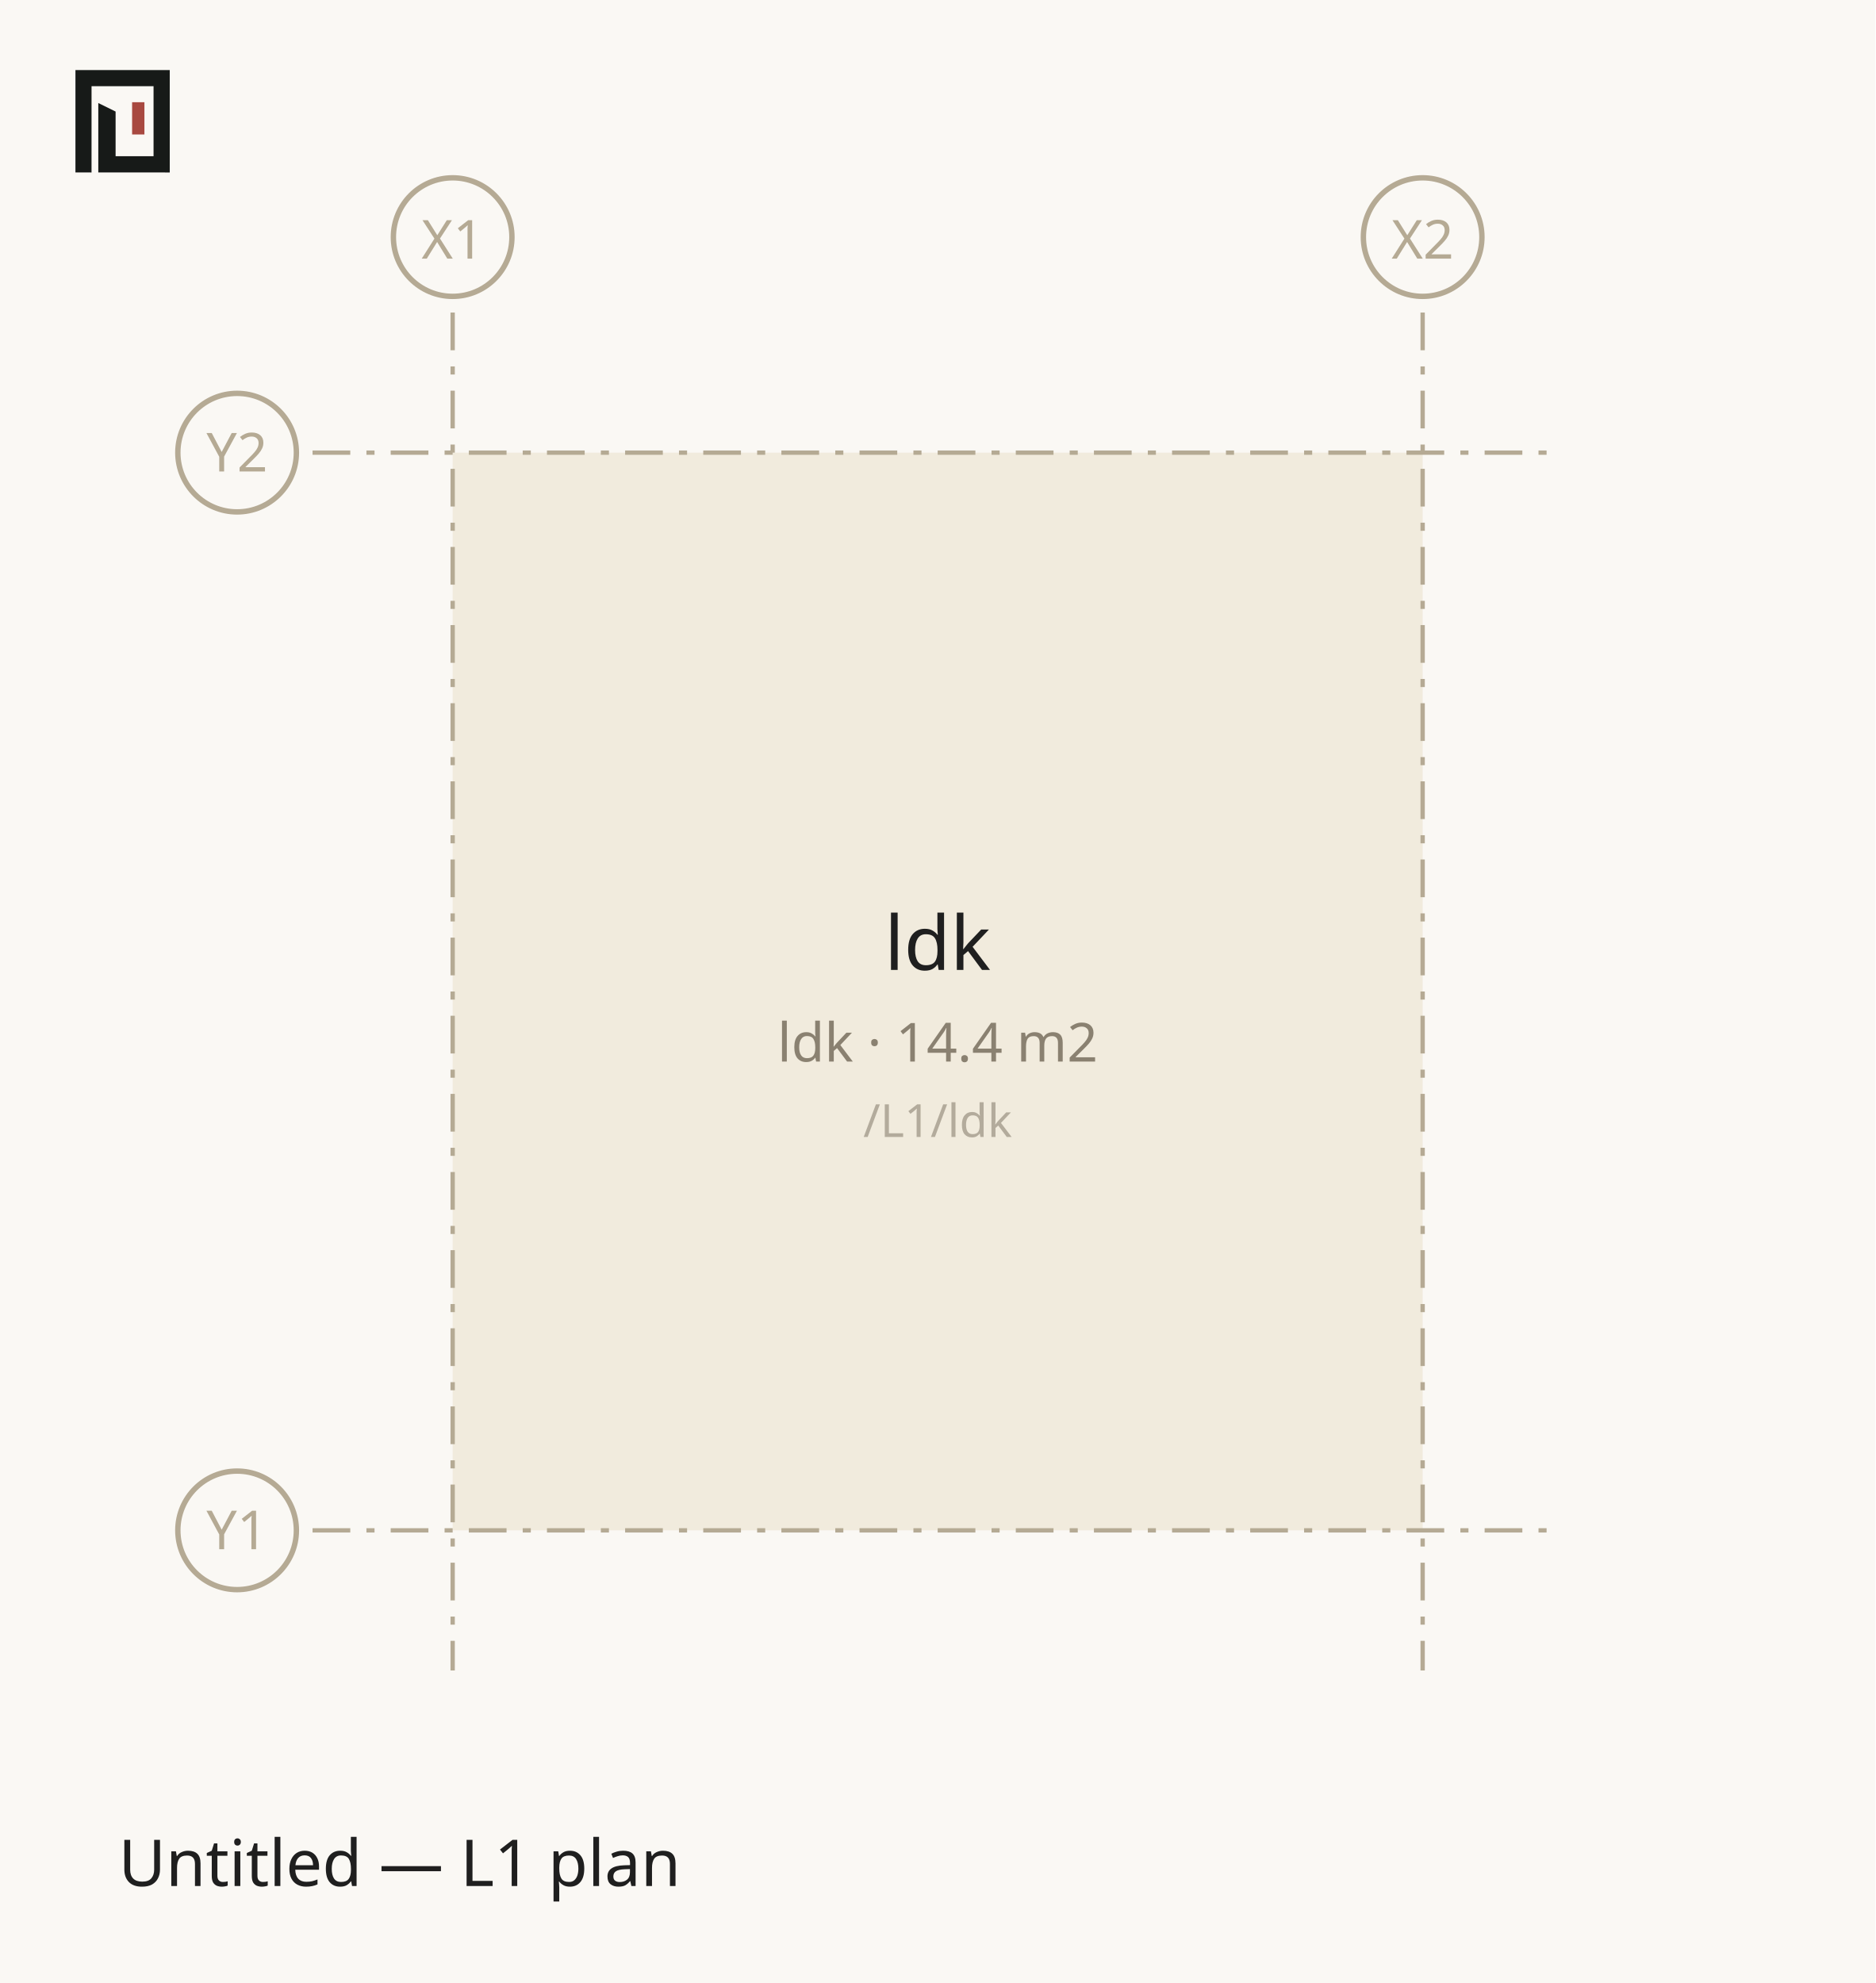
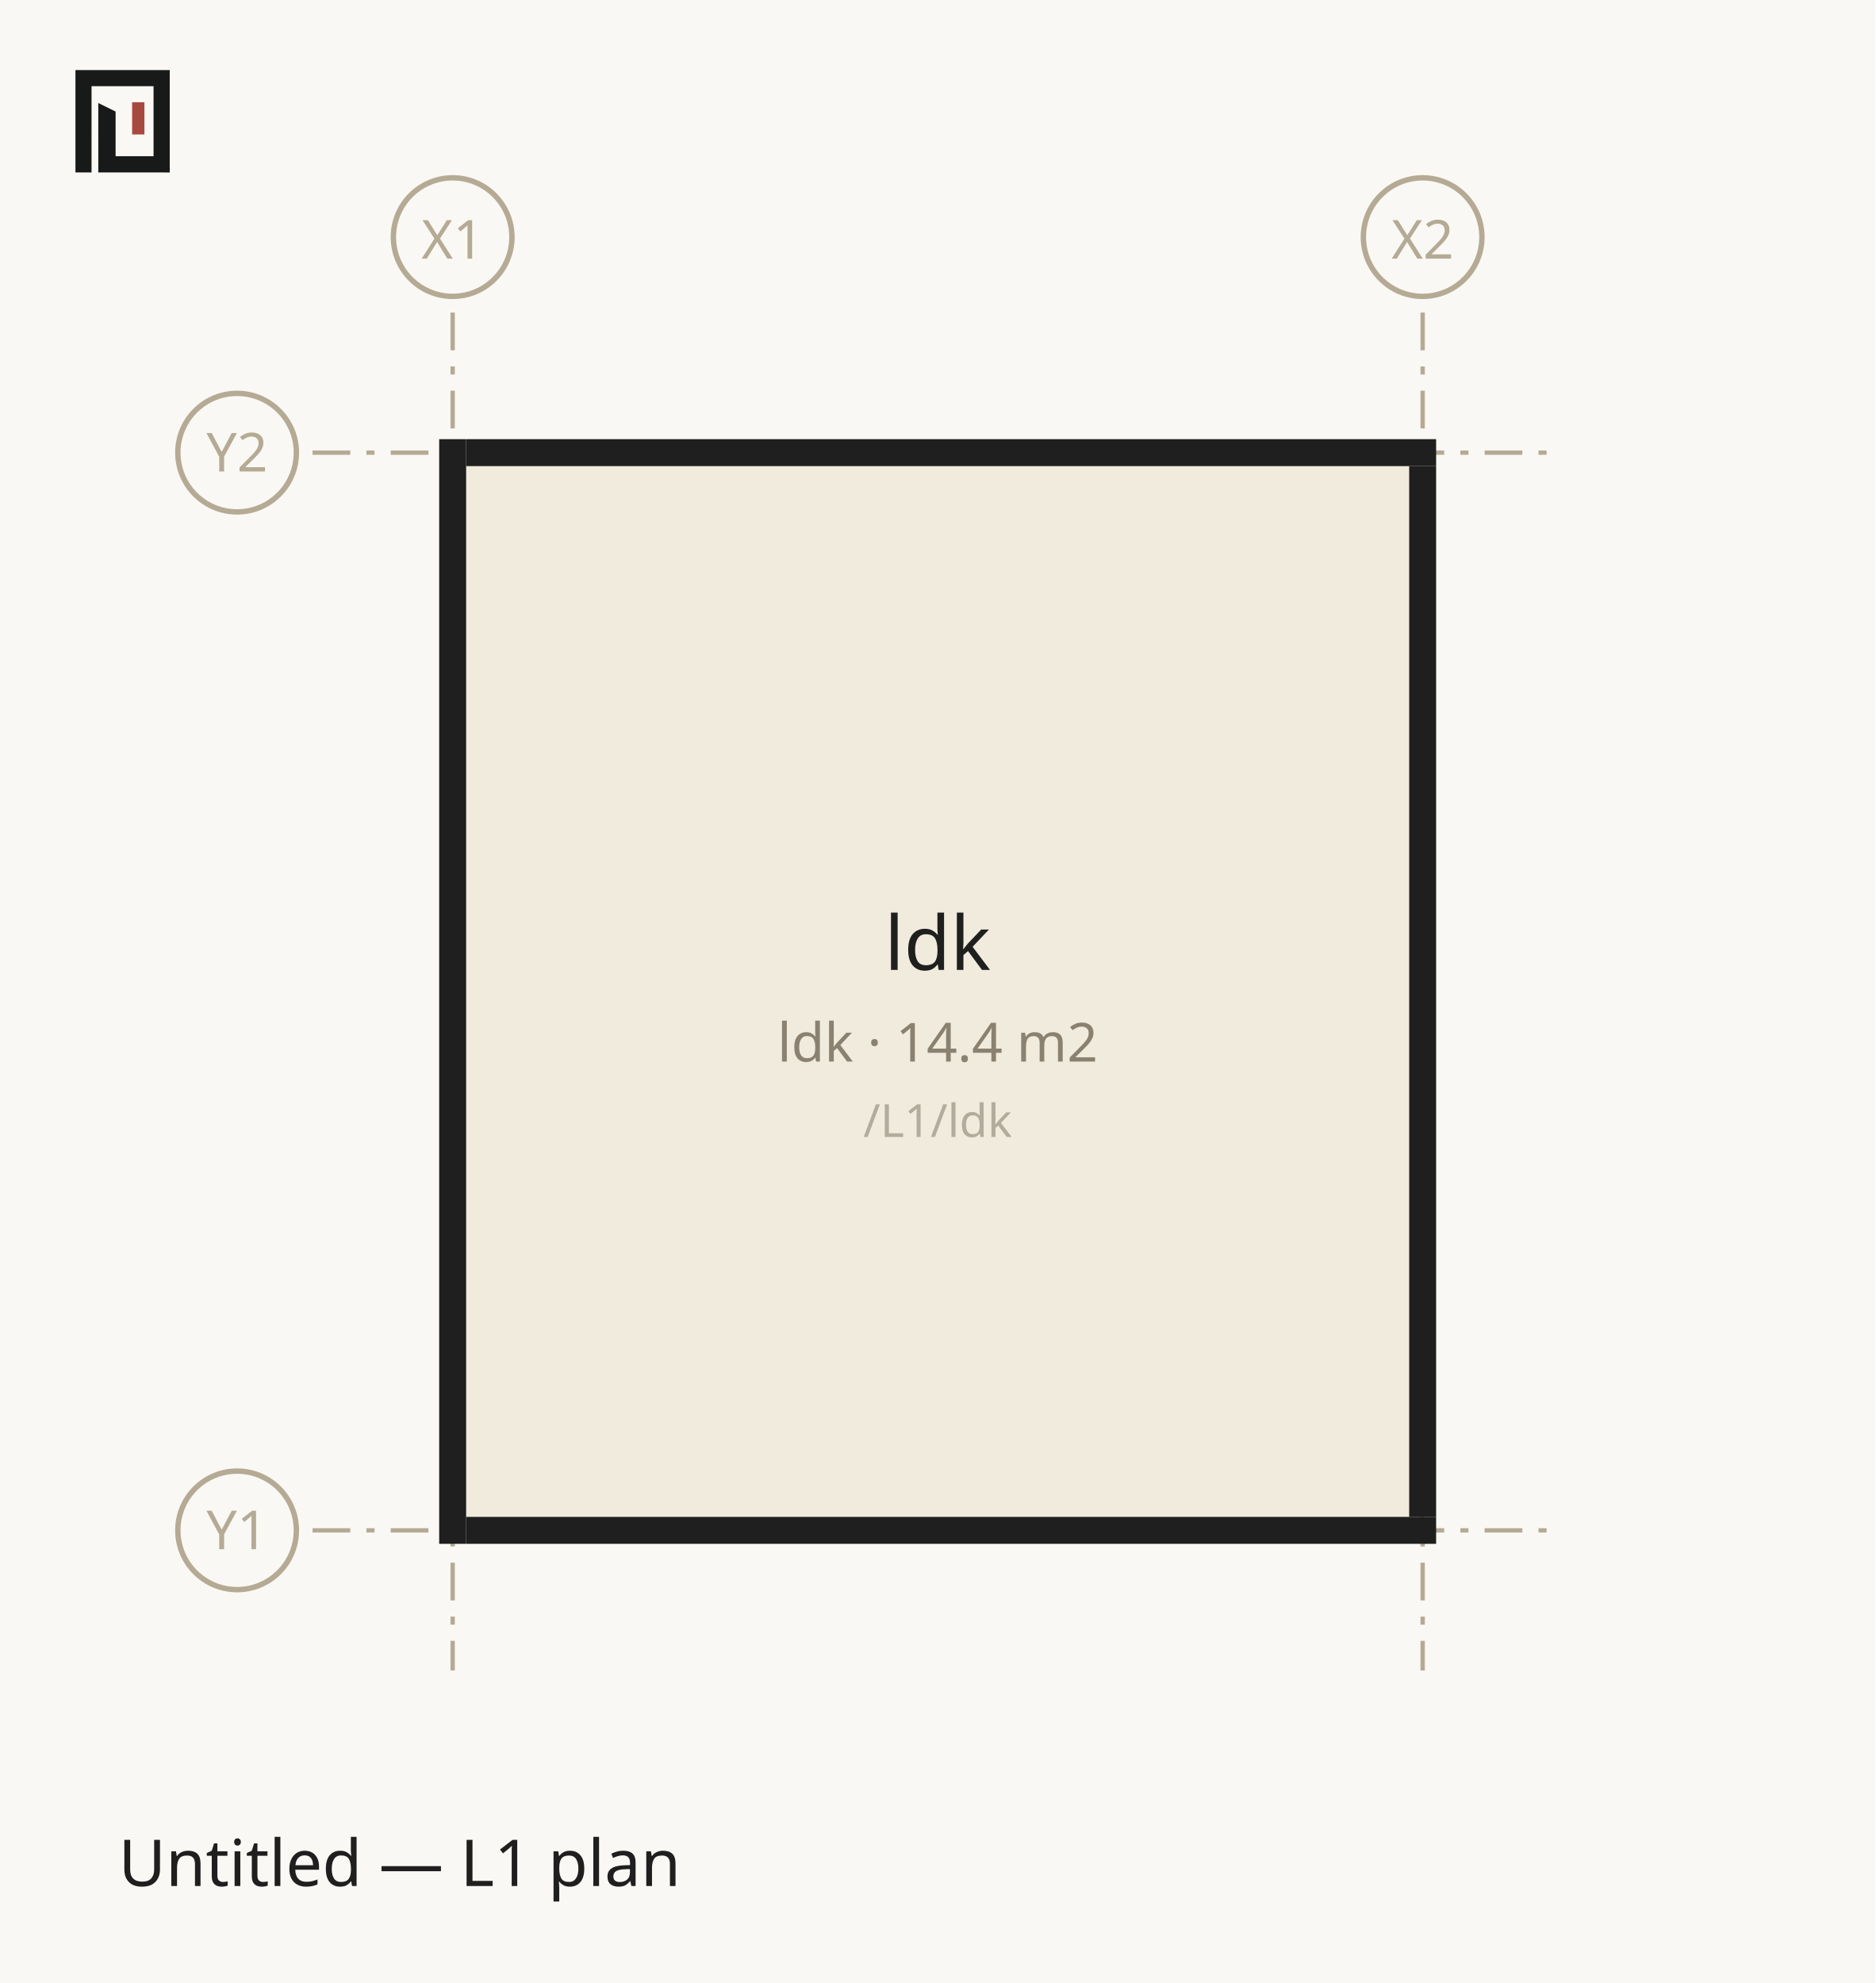
<svg xmlns="http://www.w3.org/2000/svg" width="348" height="368" viewBox="0 0 348 368" font-family="'Hiragino Sans','Noto Sans JP',sans-serif">
  <rect width="348" height="368" fill="#faf8f4" />
  <g transform="translate(9.11 9.27) scale(0.02179)">
    <path d="M1027.53 171.361L224.461 171.363L224.392 1043.39L361.454 1043.42L361.567 308.689L889.587 308.679L889.581 904.864L566.4 904.876L566.387 524.585L419.01 452.015L419.047 1043.39L1027.51 1043.43L1027.53 171.361Z" fill="#171A18" />
    <path d="M707 445.022L811.864 445L811.858 613.697C811.831 648.974 812.209 684.759 811.831 720L707.005 719.933L707 445.022Z" fill="#A84940" />
  </g>
  <path d="M 84 284 L 264 284 L 264 84 L 84 84 Z" fill="#f1ebdd" />
  <line x1="84" y1="58" x2="84" y2="310" stroke="#b5aa94" stroke-width="0.8" stroke-dasharray="7 3 1.5 3" />
  <circle cx="84" cy="44" r="11" fill="none" stroke="#b5aa94" stroke-width="1" />
  <text x="84" y="48" text-anchor="middle" font-size="10" fill="#b5aa94">X1</text>
  <line x1="264" y1="58" x2="264" y2="310" stroke="#b5aa94" stroke-width="0.8" stroke-dasharray="7 3 1.5 3" />
  <circle cx="264" cy="44" r="11" fill="none" stroke="#b5aa94" stroke-width="1" />
  <text x="264" y="48" text-anchor="middle" font-size="10" fill="#b5aa94">X2</text>
  <line x1="58" y1="284" x2="290" y2="284" stroke="#b5aa94" stroke-width="0.8" stroke-dasharray="7 3 1.5 3" />
  <circle cx="44" cy="284" r="11" fill="none" stroke="#b5aa94" stroke-width="1" />
  <text x="44" y="287.5" text-anchor="middle" font-size="10" fill="#b5aa94">Y1</text>
  <line x1="58" y1="84" x2="290" y2="84" stroke="#b5aa94" stroke-width="0.8" stroke-dasharray="7 3 1.5 3" />
  <circle cx="44" cy="84" r="11" fill="none" stroke="#b5aa94" stroke-width="1" />
  <text x="44" y="87.5" text-anchor="middle" font-size="10" fill="#b5aa94">Y2</text>
+   <path d="M 86.5 281.5 L 266.5 281.5 L 266.5 286.5 L 86.5 286.5 Z" fill="#1f1f1f" />
+   <path d="M 261.5 281.5 L 261.5 86.5 L 266.5 86.5 L 266.5 281.5 Z" fill="#1f1f1f" />
+   <path d="M 86.5 81.5 L 266.5 81.5 L 266.5 86.5 L 86.5 86.5 Z" fill="#1f1f1f" />
+   <path d="M 81.5 286.5 L 81.5 81.5 L 86.5 81.5 L 86.5 286.5 Z" fill="#1f1f1f" />
  <text x="174" y="180" text-anchor="middle" font-size="14" fill="#1f1f1f">ldk</text>
  <text x="174" y="197" text-anchor="middle" font-size="10" fill="#8a8171">ldk · 14.4 m2</text>
  <text x="174" y="211" text-anchor="middle" font-size="8.5" fill="#b3ab9c">/L1/ldk</text>
  <text x="22" y="350" font-size="12" fill="#1f1f1f">Untitled — L1 plan</text>
</svg>
